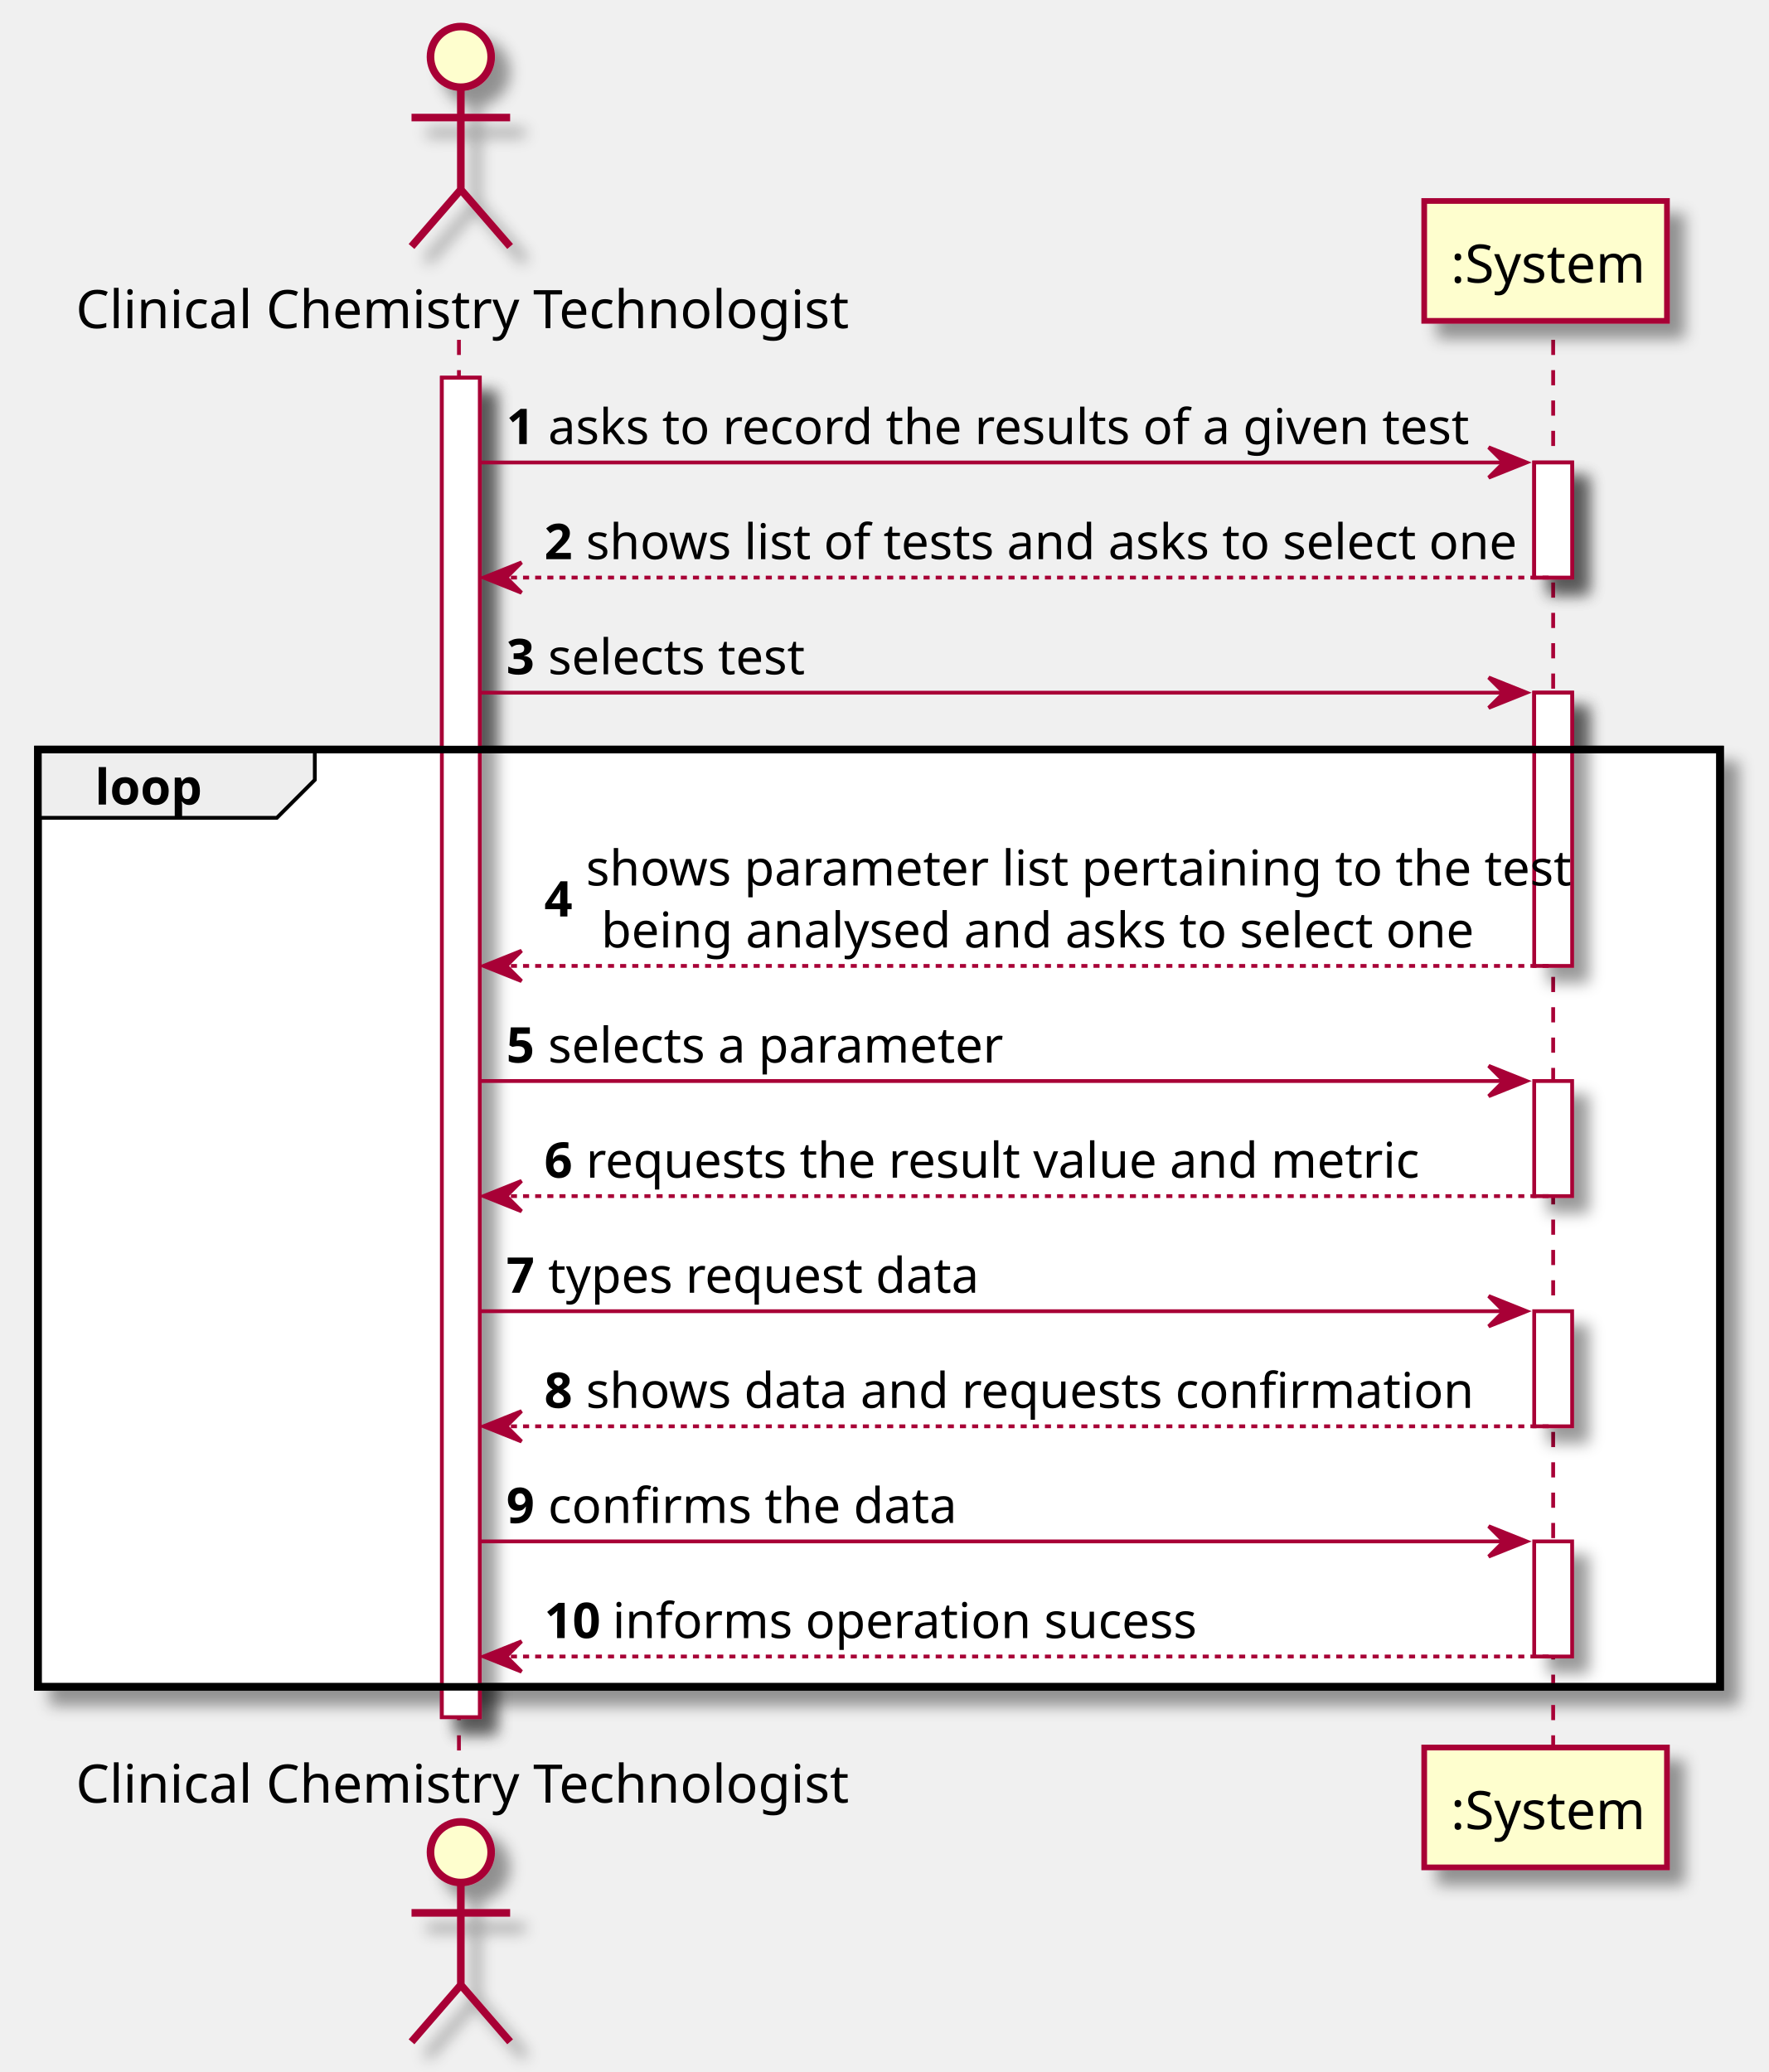
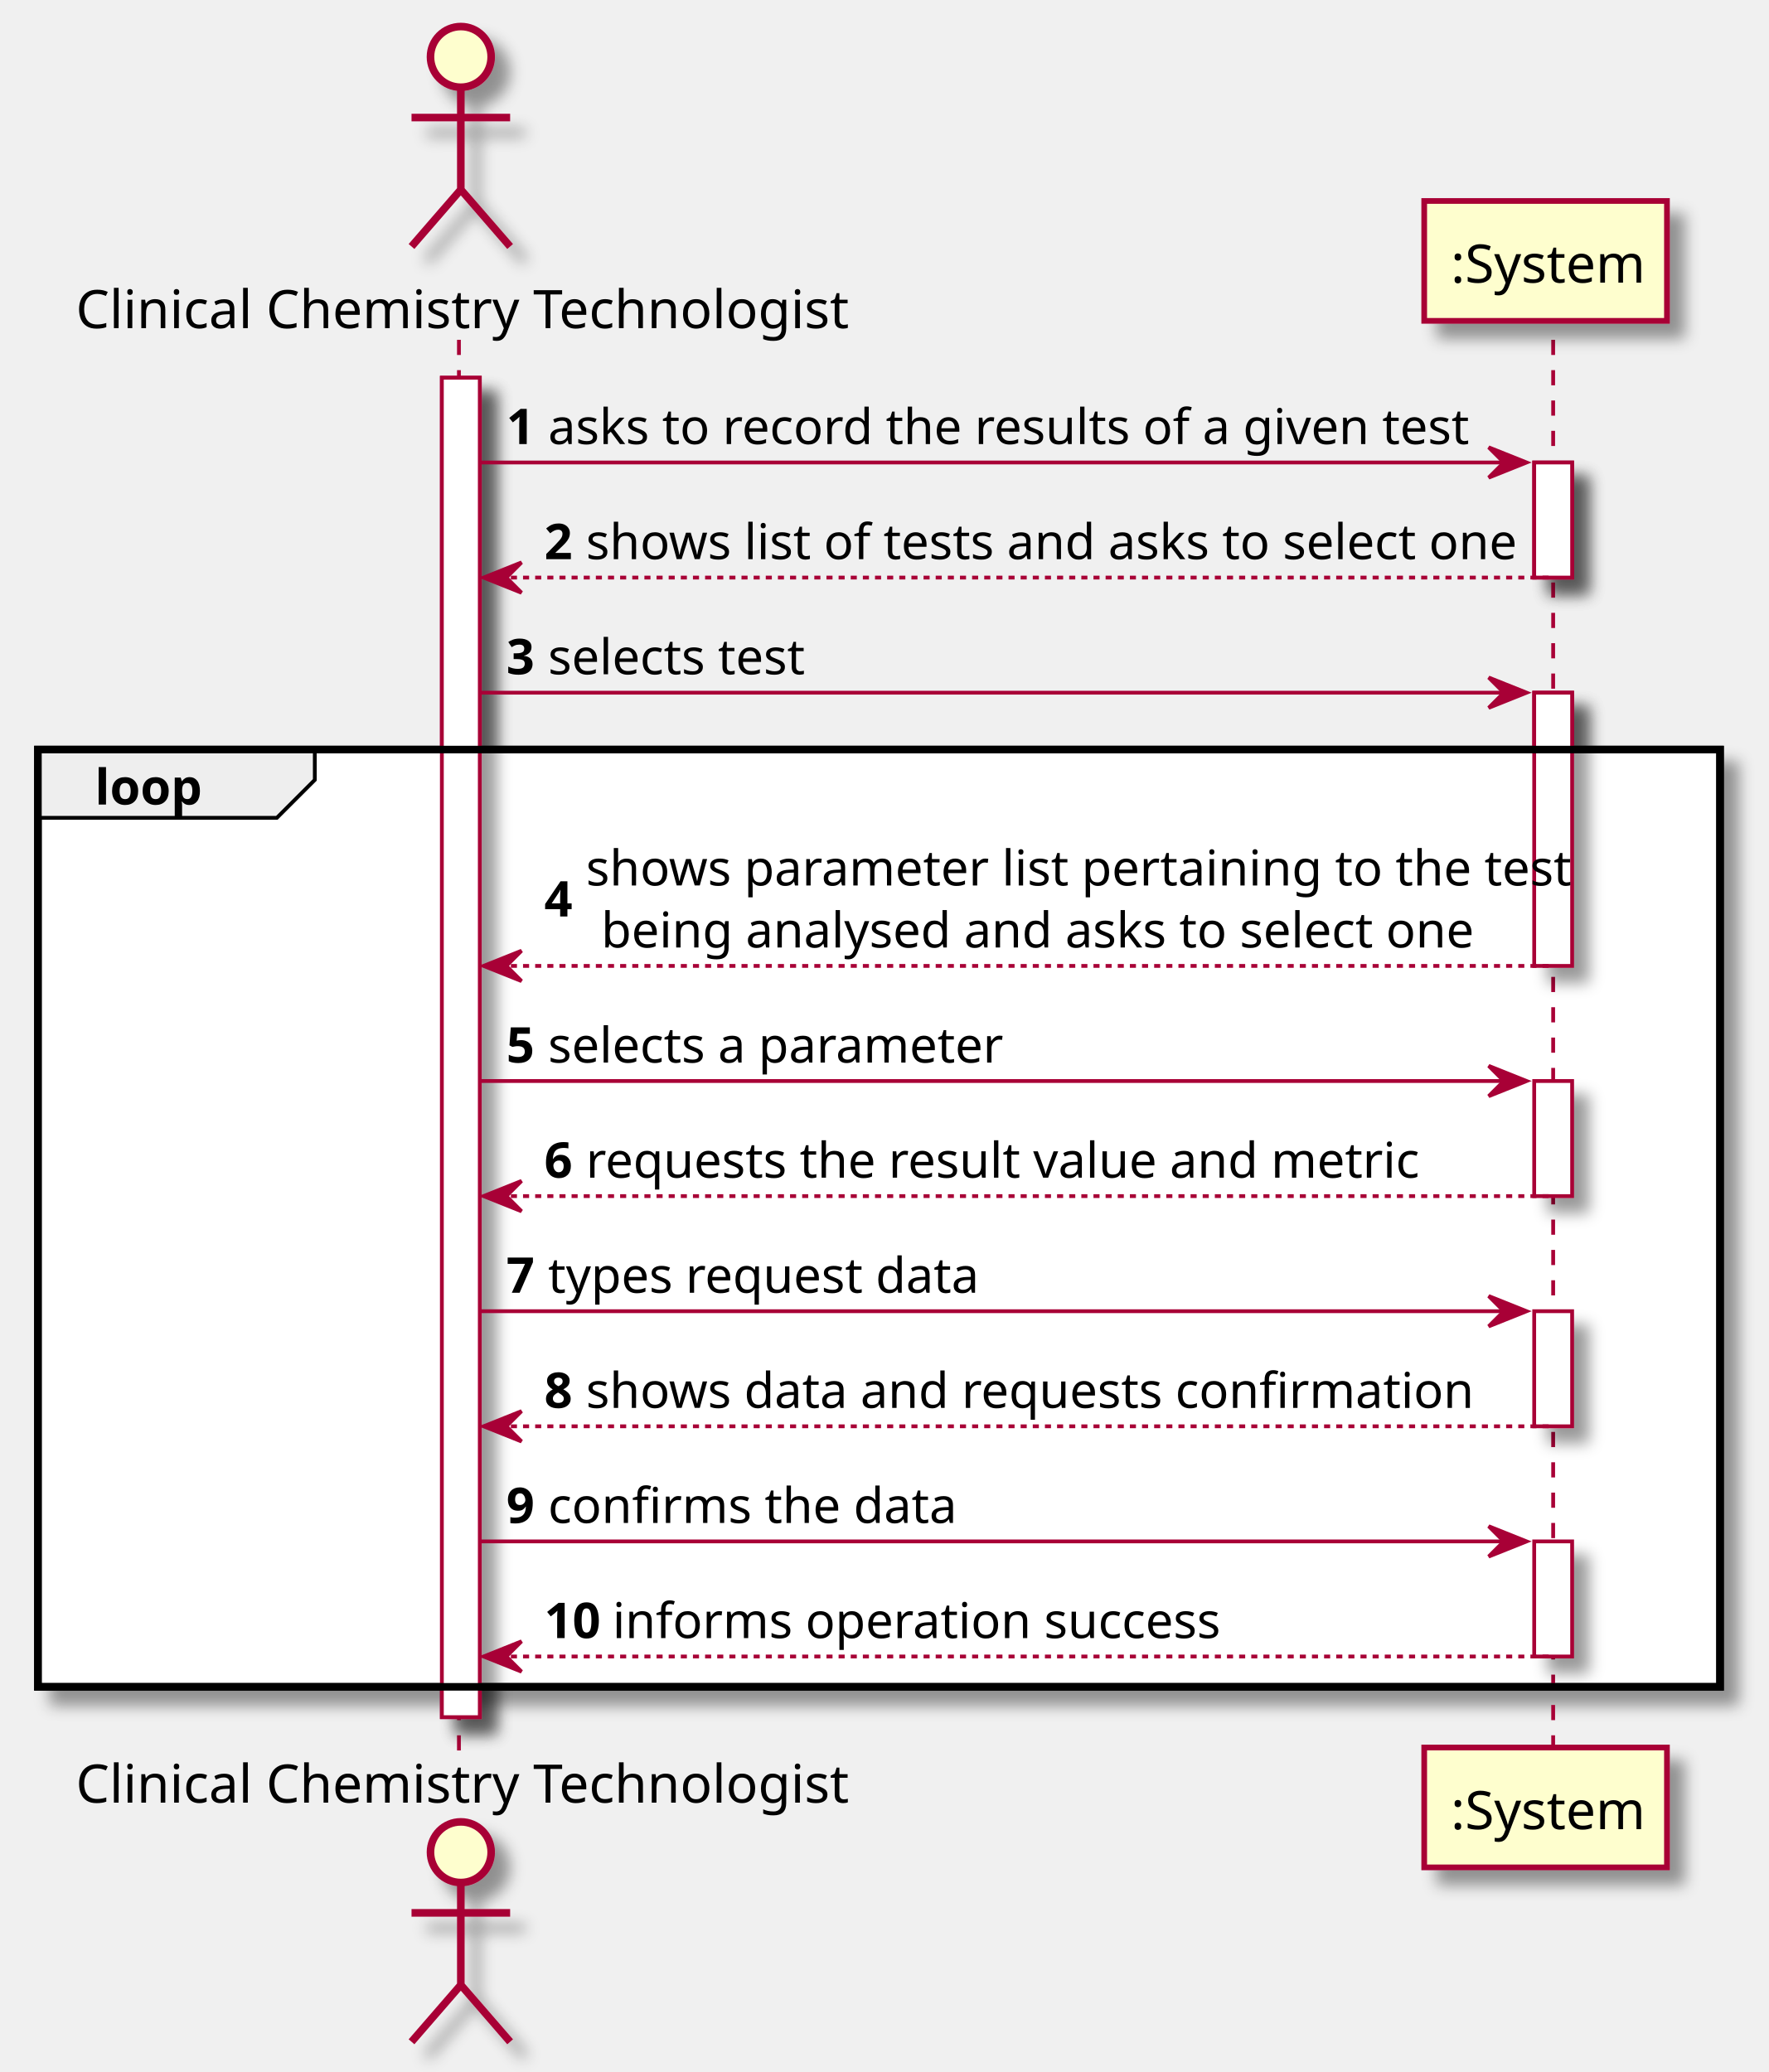
<svg xmlns="http://www.w3.org/2000/svg" contentScriptType="application/ecmascript" contentStyleType="text/css" height="683.75px" preserveAspectRatio="none" style="width:583px;height:683px;" version="1.1" viewBox="0 0 583 683" width="583.75px" zoomAndPan="magnify">
  <defs>
-     <filter height="300%" id="f13bim082aydcx" width="300%" x="-1" y="-1">
+     <filter height="300%" id="fx45ly4oykjv4" width="300%" x="-1" y="-1">
      <feGaussianBlur result="blurOut" stdDeviation="2.5" />
      <feColorMatrix in="blurOut" result="blurOut2" type="matrix" values="0 0 0 0 0 0 0 0 0 0 0 0 0 0 0 0 0 0 .4 0" />
      <feOffset dx="5.0" dy="5.0" in="blurOut2" result="blurOut3" />
      <feBlend in="SourceGraphic" in2="blurOut3" mode="normal" />
    </filter>
  </defs>
  <g>
-     <rect fill="#FFFFFF" filter="url(#f13bim082aydcx)" height="441.523" style="stroke:#A80036;stroke-width:1.25;" width="12.5" x="145.625" y="124.512" />
-     <rect fill="#FFFFFF" filter="url(#f13bim082aydcx)" height="37.94" style="stroke:#A80036;stroke-width:1.25;" width="12.5" x="505.625" y="152.451" />
-     <rect fill="#FFFFFF" filter="url(#f13bim082aydcx)" height="90.068" style="stroke:#A80036;stroke-width:1.25;" width="12.5" x="505.625" y="228.33" />
-     <rect fill="#FFFFFF" filter="url(#f13bim082aydcx)" height="37.94" style="stroke:#A80036;stroke-width:1.25;" width="12.5" x="505.625" y="356.338" />
-     <rect fill="#FFFFFF" filter="url(#f13bim082aydcx)" height="37.94" style="stroke:#A80036;stroke-width:1.25;" width="12.5" x="505.625" y="432.217" />
-     <rect fill="#FFFFFF" filter="url(#f13bim082aydcx)" height="37.94" style="stroke:#A80036;stroke-width:1.25;" width="12.5" x="505.625" y="508.096" />
-     <rect fill="#FFFFFF" filter="url(#f13bim082aydcx)" height="308.955" style="stroke:#000000;stroke-width:2.5;" width="554.375" x="12.5" y="247.08" />
+     <rect fill="#FFFFFF" filter="url(#fx45ly4oykjv4)" height="441.523" style="stroke:#A80036;stroke-width:1.25;" width="12.5" x="145.625" y="124.512" />
+     <rect fill="#FFFFFF" filter="url(#fx45ly4oykjv4)" height="37.94" style="stroke:#A80036;stroke-width:1.25;" width="12.5" x="505.625" y="152.451" />
+     <rect fill="#FFFFFF" filter="url(#fx45ly4oykjv4)" height="90.068" style="stroke:#A80036;stroke-width:1.25;" width="12.5" x="505.625" y="228.33" />
+     <rect fill="#FFFFFF" filter="url(#fx45ly4oykjv4)" height="37.94" style="stroke:#A80036;stroke-width:1.25;" width="12.5" x="505.625" y="356.338" />
+     <rect fill="#FFFFFF" filter="url(#fx45ly4oykjv4)" height="37.94" style="stroke:#A80036;stroke-width:1.25;" width="12.5" x="505.625" y="432.217" />
+     <rect fill="#FFFFFF" filter="url(#fx45ly4oykjv4)" height="37.94" style="stroke:#A80036;stroke-width:1.25;" width="12.5" x="505.625" y="508.096" />
+     <rect fill="#FFFFFF" filter="url(#fx45ly4oykjv4)" height="308.955" style="stroke:#000000;stroke-width:2.5;" width="554.375" x="12.5" y="247.08" />
    <line style="stroke:#A80036;stroke-width:1.25;stroke-dasharray:5.0,5.0;" x1="151.25" x2="151.25" y1="112.012" y2="577.285" />
    <line style="stroke:#A80036;stroke-width:1.25;stroke-dasharray:5.0,5.0;" x1="511.875" x2="511.875" y1="112.012" y2="577.285" />
    <text fill="#000000" font-family="sans-serif" font-size="17.5" lengthAdjust="spacing" textLength="246.25" x="25" y="108.166">Clinical Chemistry Technologist</text>
-     <ellipse cx="151.875" cy="18.75" fill="#FEFECE" filter="url(#f13bim082aydcx)" rx="10" ry="10" style="stroke:#A80036;stroke-width:2.5;" />
-     <path d="M151.875,28.75 L151.875,62.5 M135.625,38.75 L168.125,38.75 M151.875,62.5 L135.625,81.25 M151.875,62.5 L168.125,81.25 " fill="none" filter="url(#f13bim082aydcx)" style="stroke:#A80036;stroke-width:2.5;" />
+     <ellipse cx="151.875" cy="18.75" fill="#FEFECE" filter="url(#fx45ly4oykjv4)" rx="10" ry="10" style="stroke:#A80036;stroke-width:2.5;" />
+     <path d="M151.875,28.75 L151.875,62.5 M135.625,38.75 L168.125,38.75 M151.875,62.5 L135.625,81.25 M151.875,62.5 L168.125,81.25 " fill="none" filter="url(#fx45ly4oykjv4)" style="stroke:#A80036;stroke-width:2.5;" />
    <text fill="#000000" font-family="sans-serif" font-size="17.5" lengthAdjust="spacing" textLength="246.25" x="25" y="594.202">Clinical Chemistry Technologist</text>
-     <ellipse cx="151.875" cy="610.547" fill="#FEFECE" filter="url(#f13bim082aydcx)" rx="10" ry="10" style="stroke:#A80036;stroke-width:2.5;" />
-     <path d="M151.875,620.547 L151.875,654.297 M135.625,630.547 L168.125,630.547 M151.875,654.297 L135.625,673.047 M151.875,654.297 L168.125,673.047 " fill="none" filter="url(#f13bim082aydcx)" style="stroke:#A80036;stroke-width:2.5;" />
-     <rect fill="#FEFECE" filter="url(#f13bim082aydcx)" height="39.512" style="stroke:#A80036;stroke-width:1.875;" width="80" x="469.375" y="66.25" />
+     <ellipse cx="151.875" cy="610.547" fill="#FEFECE" filter="url(#fx45ly4oykjv4)" rx="10" ry="10" style="stroke:#A80036;stroke-width:2.5;" />
+     <path d="M151.875,620.547 L151.875,654.297 M135.625,630.547 L168.125,630.547 M151.875,654.297 L135.625,673.047 M151.875,654.297 L168.125,673.047 " fill="none" filter="url(#fx45ly4oykjv4)" style="stroke:#A80036;stroke-width:2.5;" />
+     <rect fill="#FEFECE" filter="url(#fx45ly4oykjv4)" height="39.512" style="stroke:#A80036;stroke-width:1.875;" width="80" x="469.375" y="66.25" />
    <text fill="#000000" font-family="sans-serif" font-size="17.5" lengthAdjust="spacing" textLength="62.5" x="478.125" y="93.166">:System</text>
-     <rect fill="#FEFECE" filter="url(#f13bim082aydcx)" height="39.512" style="stroke:#A80036;stroke-width:1.875;" width="80" x="469.375" y="576.035" />
+     <rect fill="#FEFECE" filter="url(#fx45ly4oykjv4)" height="39.512" style="stroke:#A80036;stroke-width:1.875;" width="80" x="469.375" y="576.035" />
    <text fill="#000000" font-family="sans-serif" font-size="17.5" lengthAdjust="spacing" textLength="62.5" x="478.125" y="602.952">:System</text>
-     <rect fill="#FFFFFF" filter="url(#f13bim082aydcx)" height="441.523" style="stroke:#A80036;stroke-width:1.25;" width="12.5" x="145.625" y="124.512" />
-     <rect fill="#FFFFFF" filter="url(#f13bim082aydcx)" height="37.94" style="stroke:#A80036;stroke-width:1.25;" width="12.5" x="505.625" y="152.451" />
-     <rect fill="#FFFFFF" filter="url(#f13bim082aydcx)" height="90.068" style="stroke:#A80036;stroke-width:1.25;" width="12.5" x="505.625" y="228.33" />
-     <rect fill="#FFFFFF" filter="url(#f13bim082aydcx)" height="37.94" style="stroke:#A80036;stroke-width:1.25;" width="12.5" x="505.625" y="356.338" />
-     <rect fill="#FFFFFF" filter="url(#f13bim082aydcx)" height="37.94" style="stroke:#A80036;stroke-width:1.25;" width="12.5" x="505.625" y="432.217" />
-     <rect fill="#FFFFFF" filter="url(#f13bim082aydcx)" height="37.94" style="stroke:#A80036;stroke-width:1.25;" width="12.5" x="505.625" y="508.096" />
+     <rect fill="#FFFFFF" filter="url(#fx45ly4oykjv4)" height="441.523" style="stroke:#A80036;stroke-width:1.25;" width="12.5" x="145.625" y="124.512" />
+     <rect fill="#FFFFFF" filter="url(#fx45ly4oykjv4)" height="37.94" style="stroke:#A80036;stroke-width:1.25;" width="12.5" x="505.625" y="152.451" />
+     <rect fill="#FFFFFF" filter="url(#fx45ly4oykjv4)" height="90.068" style="stroke:#A80036;stroke-width:1.25;" width="12.5" x="505.625" y="228.33" />
+     <rect fill="#FFFFFF" filter="url(#fx45ly4oykjv4)" height="37.94" style="stroke:#A80036;stroke-width:1.25;" width="12.5" x="505.625" y="356.338" />
+     <rect fill="#FFFFFF" filter="url(#fx45ly4oykjv4)" height="37.94" style="stroke:#A80036;stroke-width:1.25;" width="12.5" x="505.625" y="432.217" />
+     <rect fill="#FFFFFF" filter="url(#fx45ly4oykjv4)" height="37.94" style="stroke:#A80036;stroke-width:1.25;" width="12.5" x="505.625" y="508.096" />
    <polygon fill="#A80036" points="490.625,147.451,503.125,152.451,490.625,157.451,495.625,152.451" style="stroke:#A80036;stroke-width:1.25;" />
    <line style="stroke:#A80036;stroke-width:1.25;" x1="158.125" x2="498.125" y1="152.451" y2="152.451" />
    <text fill="#000000" font-family="sans-serif" font-size="16.25" font-weight="bold" lengthAdjust="spacing" textLength="8.75" x="166.875" y="146.381">1</text>
    <text fill="#000000" font-family="sans-serif" font-size="16.25" lengthAdjust="spacing" textLength="290" x="180.625" y="146.381">asks to record the results of a given test</text>
    <polygon fill="#A80036" points="171.875,185.391,159.375,190.391,171.875,195.391,166.875,190.391" style="stroke:#A80036;stroke-width:1.25;" />
    <line style="stroke:#A80036;stroke-width:1.25;stroke-dasharray:2.0,2.0;" x1="164.375" x2="510.625" y1="190.391" y2="190.391" />
    <text fill="#000000" font-family="sans-serif" font-size="16.25" font-weight="bold" lengthAdjust="spacing" textLength="8.75" x="179.375" y="184.32">2</text>
    <text fill="#000000" font-family="sans-serif" font-size="16.25" lengthAdjust="spacing" textLength="301.25" x="193.125" y="184.32">shows list of tests and asks to select one</text>
    <polygon fill="#A80036" points="490.625,223.33,503.125,228.33,490.625,233.33,495.625,228.33" style="stroke:#A80036;stroke-width:1.25;" />
    <line style="stroke:#A80036;stroke-width:1.25;" x1="158.125" x2="498.125" y1="228.33" y2="228.33" />
    <text fill="#000000" font-family="sans-serif" font-size="16.25" font-weight="bold" lengthAdjust="spacing" textLength="8.75" x="166.875" y="222.26">3</text>
    <text fill="#000000" font-family="sans-serif" font-size="16.25" lengthAdjust="spacing" textLength="85" x="180.625" y="222.26">selects test</text>
    <path d="M12.5,247.08 L103.75,247.08 L103.75,257.08 L91.25,269.58 L12.5,269.58 L12.5,247.08 " fill="#EEEEEE" style="stroke:#000000;stroke-width:1.25;" />
    <rect fill="none" height="308.955" style="stroke:#000000;stroke-width:2.5;" width="554.375" x="12.5" y="247.08" />
    <text fill="#000000" font-family="sans-serif" font-size="16.25" font-weight="bold" lengthAdjust="spacing" textLength="35" x="31.25" y="265.199">loop</text>
    <polygon fill="#A80036" points="171.875,313.398,159.375,318.398,171.875,323.398,166.875,318.398" style="stroke:#A80036;stroke-width:1.25;" />
    <line style="stroke:#A80036;stroke-width:1.25;stroke-dasharray:2.0,2.0;" x1="164.375" x2="510.625" y1="318.398" y2="318.398" />
    <text fill="#000000" font-family="sans-serif" font-size="16.25" font-weight="bold" lengthAdjust="spacing" textLength="8.75" x="179.375" y="302.108">4</text>
    <text fill="#000000" font-family="sans-serif" font-size="16.25" lengthAdjust="spacing" textLength="303.75" x="193.125" y="291.888">shows parameter list pertaining to the test</text>
    <text fill="#000000" font-family="sans-serif" font-size="16.25" lengthAdjust="spacing" textLength="278.75" x="198.125" y="312.328">being analysed and asks to select one</text>
    <polygon fill="#A80036" points="490.625,351.338,503.125,356.338,490.625,361.338,495.625,356.338" style="stroke:#A80036;stroke-width:1.25;" />
    <line style="stroke:#A80036;stroke-width:1.25;" x1="158.125" x2="498.125" y1="356.338" y2="356.338" />
    <text fill="#000000" font-family="sans-serif" font-size="16.25" font-weight="bold" lengthAdjust="spacing" textLength="8.75" x="166.875" y="350.267">5</text>
    <text fill="#000000" font-family="sans-serif" font-size="16.25" lengthAdjust="spacing" textLength="143.75" x="180.625" y="350.267">selects a parameter</text>
    <polygon fill="#A80036" points="171.875,389.277,159.375,394.277,171.875,399.277,166.875,394.277" style="stroke:#A80036;stroke-width:1.25;" />
    <line style="stroke:#A80036;stroke-width:1.25;stroke-dasharray:2.0,2.0;" x1="164.375" x2="510.625" y1="394.277" y2="394.277" />
    <text fill="#000000" font-family="sans-serif" font-size="16.25" font-weight="bold" lengthAdjust="spacing" textLength="8.75" x="179.375" y="388.207">6</text>
    <text fill="#000000" font-family="sans-serif" font-size="16.25" lengthAdjust="spacing" textLength="257.5" x="193.125" y="388.207">requests the result value and metric</text>
    <polygon fill="#A80036" points="490.625,427.217,503.125,432.217,490.625,437.217,495.625,432.217" style="stroke:#A80036;stroke-width:1.25;" />
    <line style="stroke:#A80036;stroke-width:1.25;" x1="158.125" x2="498.125" y1="432.217" y2="432.217" />
    <text fill="#000000" font-family="sans-serif" font-size="16.25" font-weight="bold" lengthAdjust="spacing" textLength="8.75" x="166.875" y="426.146">7</text>
    <text fill="#000000" font-family="sans-serif" font-size="16.25" lengthAdjust="spacing" textLength="135" x="180.625" y="426.146">types request data</text>
    <polygon fill="#A80036" points="171.875,465.156,159.375,470.156,171.875,475.156,166.875,470.156" style="stroke:#A80036;stroke-width:1.25;" />
    <line style="stroke:#A80036;stroke-width:1.25;stroke-dasharray:2.0,2.0;" x1="164.375" x2="510.625" y1="470.156" y2="470.156" />
    <text fill="#000000" font-family="sans-serif" font-size="16.25" font-weight="bold" lengthAdjust="spacing" textLength="8.75" x="179.375" y="464.086">8</text>
    <text fill="#000000" font-family="sans-serif" font-size="16.25" lengthAdjust="spacing" textLength="273.75" x="193.125" y="464.086">shows data and requests confirmation</text>
    <polygon fill="#A80036" points="490.625,503.096,503.125,508.096,490.625,513.096,495.625,508.096" style="stroke:#A80036;stroke-width:1.25;" />
    <line style="stroke:#A80036;stroke-width:1.25;" x1="158.125" x2="498.125" y1="508.096" y2="508.096" />
    <text fill="#000000" font-family="sans-serif" font-size="16.25" font-weight="bold" lengthAdjust="spacing" textLength="8.75" x="166.875" y="502.025">9</text>
    <text fill="#000000" font-family="sans-serif" font-size="16.25" lengthAdjust="spacing" textLength="125" x="180.625" y="502.025">confirms the data</text>
    <polygon fill="#A80036" points="171.875,541.035,159.375,546.035,171.875,551.035,166.875,546.035" style="stroke:#A80036;stroke-width:1.25;" />
    <line style="stroke:#A80036;stroke-width:1.25;stroke-dasharray:2.0,2.0;" x1="164.375" x2="510.625" y1="546.035" y2="546.035" />
    <text fill="#000000" font-family="sans-serif" font-size="16.25" font-weight="bold" lengthAdjust="spacing" textLength="17.5" x="179.375" y="539.965">10</text>
-     <text fill="#000000" font-family="sans-serif" font-size="16.25" lengthAdjust="spacing" textLength="181.25" x="201.875" y="539.965">informs operation sucess</text>
+     <text fill="#000000" font-family="sans-serif" font-size="16.25" lengthAdjust="spacing" textLength="190" x="201.875" y="539.965">informs operation success</text>
  </g>
</svg>
